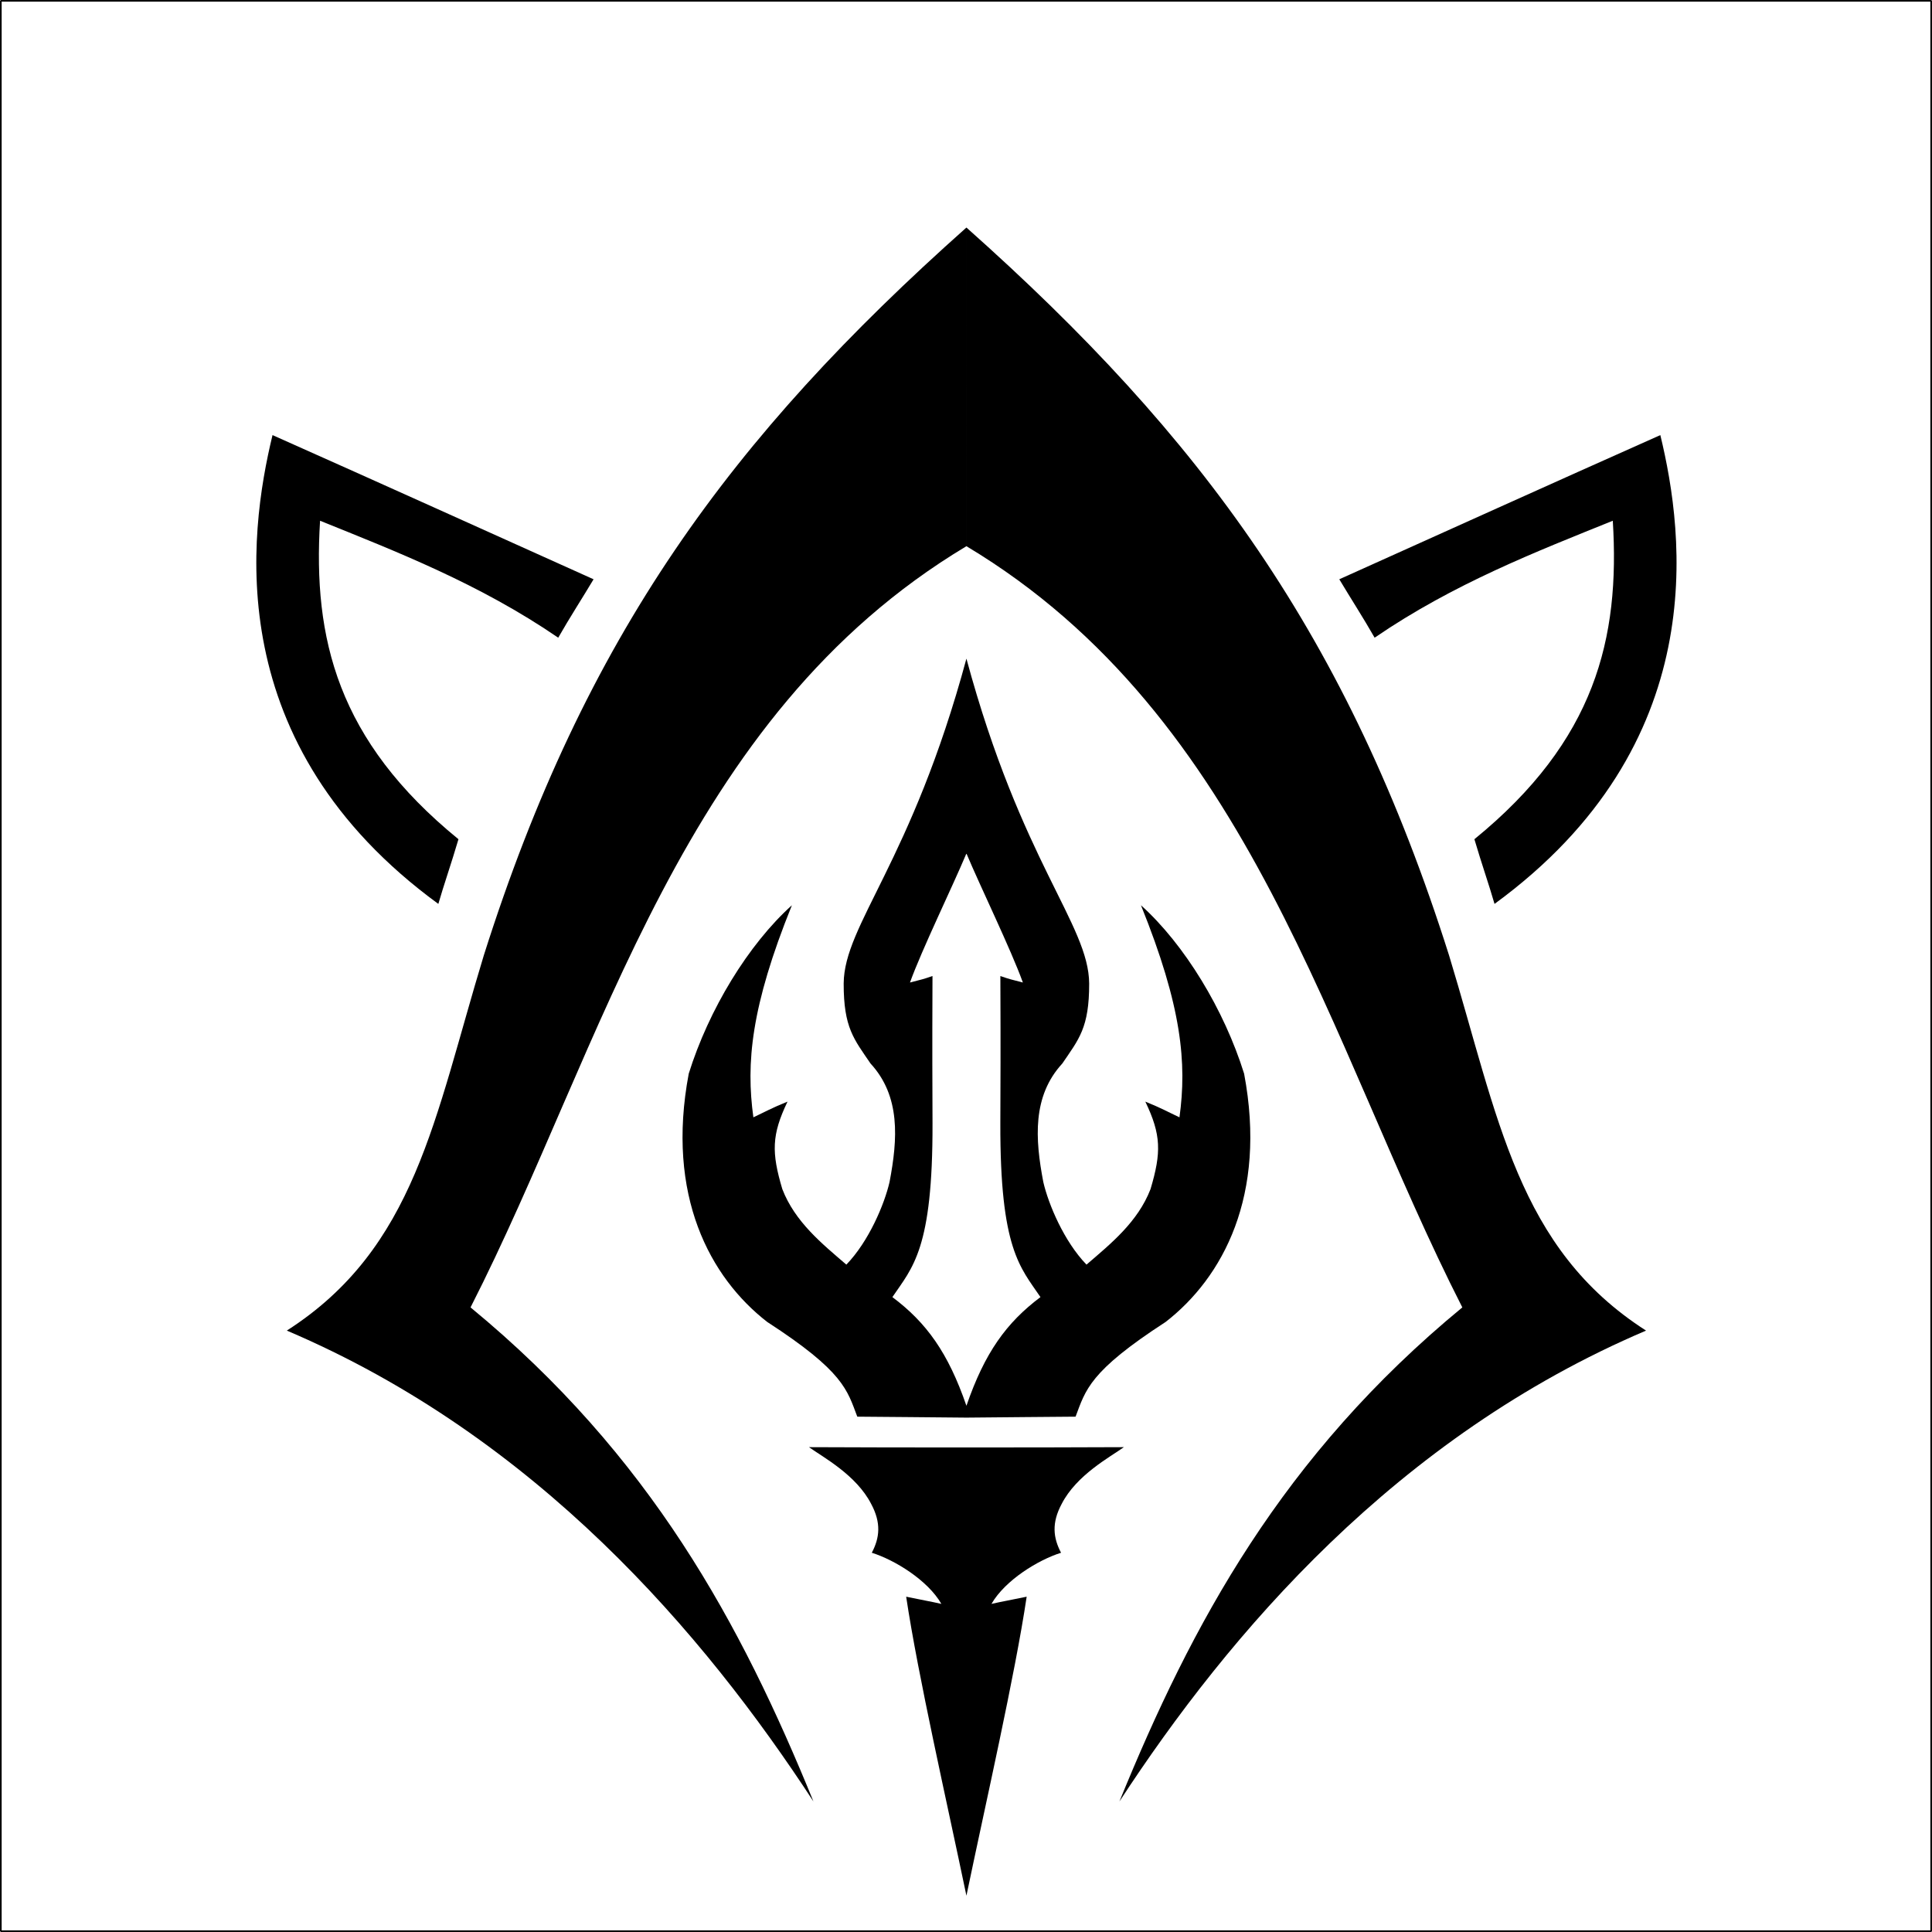
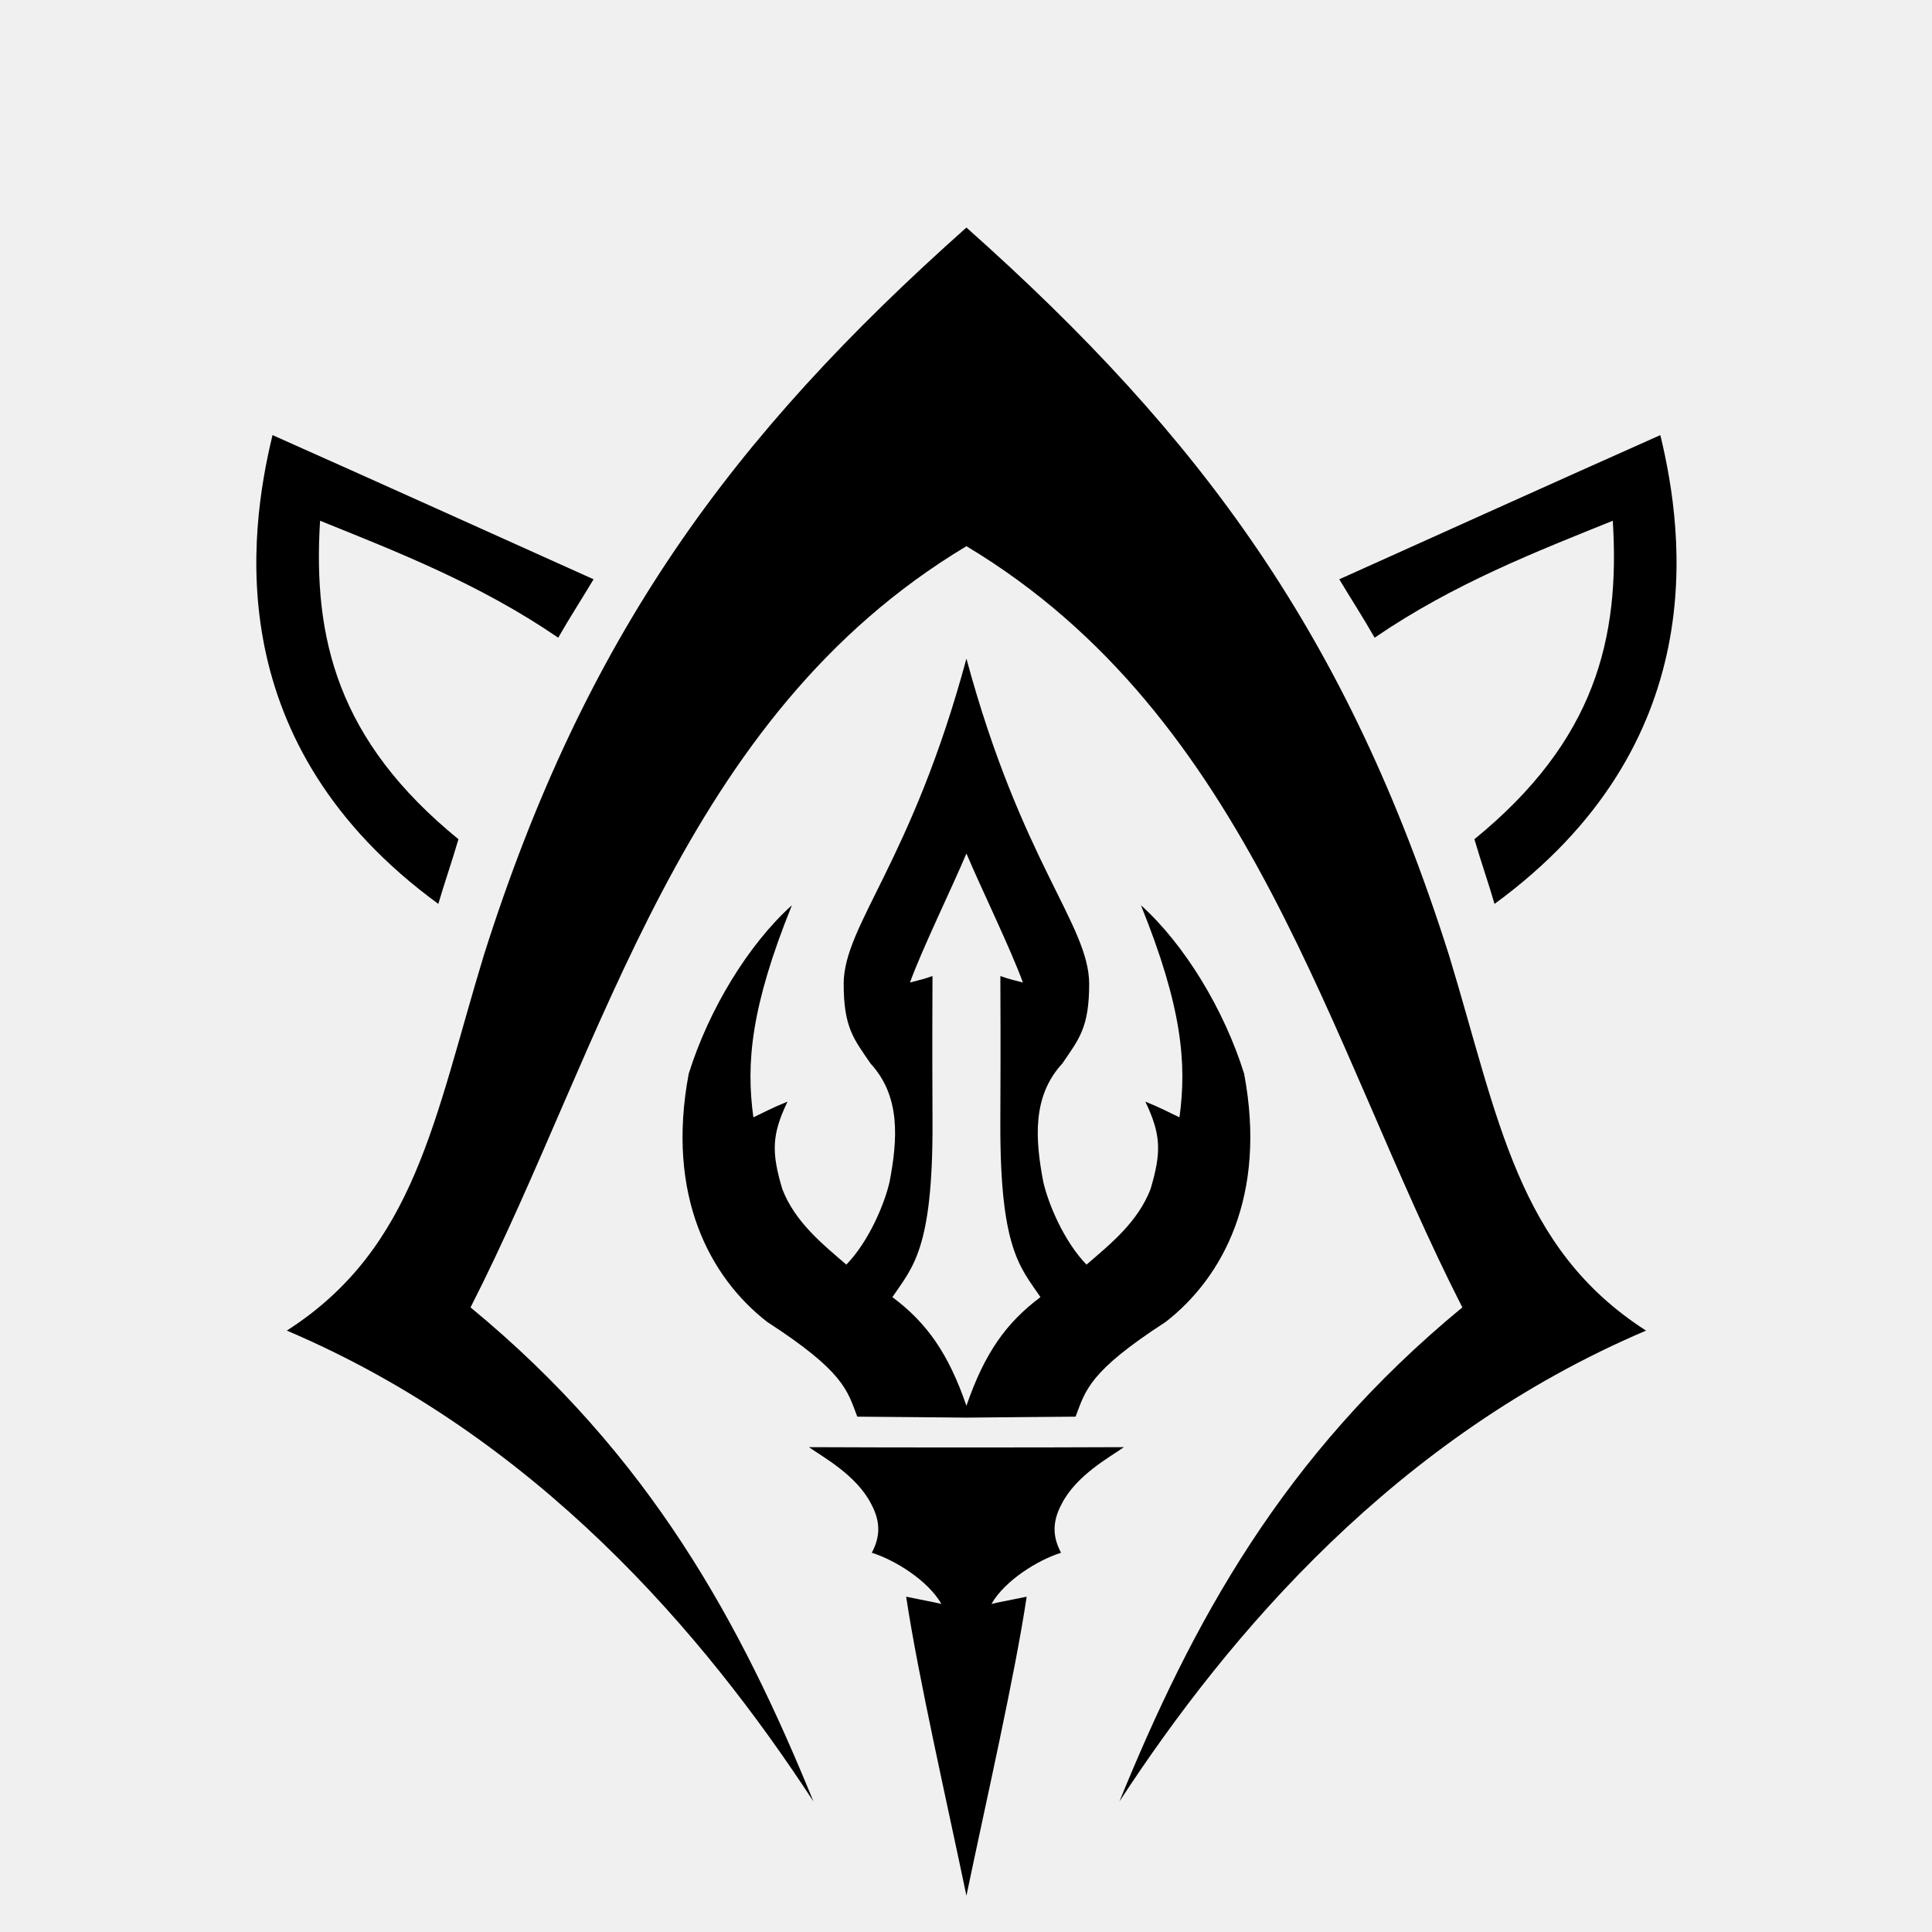
<svg xmlns="http://www.w3.org/2000/svg" width="300.134mm" height="300.134mm" viewBox="0 0 300.134 300.134" version="1.1" id="svg1958" xml:space="preserve">
  <defs id="defs1955" />
  <g id="layer1" transform="translate(18.76948,30.834)">
-     <rect style="fill:#ffffff;stroke:#000000;stroke-width:0.256;stroke-miterlimit:1" id="rect729" width="299.878" height="299.878" x="-18.641" y="-30.706" />
    <path style="display:none;fill:none;stroke:#000000;stroke-width:0.5;stroke-miterlimit:1;stroke-dasharray:none;stroke-opacity:1" d="M 131.364,-70.7 V 299.3" id="path2371" />
    <path style="display:inline;fill:#000000;stroke-width:0.265" d="m 239.161,36.759 c -16.597,7.39 -34.623,15.539 -49.873,22.398 1.709,2.866 3.727,5.977 5.489,9.074 12.284,-8.411 25.259,-13.422 36.999,-18.167 1.134,18.282 -2.706,34.153 -21.499,49.473 1.104,3.76 2.314,7.21 3.126,10.05 33.885,-24.754 29.505,-57.346 25.759,-72.829 z" id="path2282" />
    <path id="path2280" style="display:inline;fill:#000000;stroke-width:0.265" d="m 131.364,71.484 c -8.545,31.613 -19.001,41.305 -19.069,50.464 -0.012,6.885 1.599,8.646 4.17,12.43 4.684,5.089 4.231,11.718 2.957,18.406 -0.791,3.445 -3.216,9.222 -6.711,12.84 -3.804,-3.269 -7.98,-6.639 -9.949,-11.735 -1.696,-5.698 -1.663,-8.431 0.809,-13.585 -2.433,0.975 -3.609,1.644 -5.304,2.438 -1.156,-8.417 -0.398,-17.156 5.984,-32.947 -6.777,6.094 -12.928,16.231 -16.026,26.165 -3.578,18.953 3.314,31.675 12.192,38.569 11.904,7.715 12.417,10.571 13.992,14.714 4.427,0.02 10.692,0.103 16.956,0.149 v -1.838 c -2.84,-8.246 -6.206,-12.912 -11.502,-16.885 3.134,-4.635 6.288,-7.437 6.233,-27.022 -0.019,-7.841 -0.057,-9.653 -0.004,-22.855 -1.69,0.578 -1.517,0.482 -3.496,1.005 1.775,-4.966 6.676,-15.053 8.746,-19.996 0.006,0.014 0.016,0.04 0.022,0.054 0.006,-0.014 0.016,-0.04 0.022,-0.054 2.07,4.943 6.971,15.031 8.746,19.996 -1.978,-0.523 -1.806,-0.426 -3.496,-1.005 0.054,13.202 0.015,15.014 -0.004,22.855 -0.055,19.585 3.099,22.387 6.233,27.022 -5.295,3.974 -8.662,8.639 -11.502,16.885 v 1.838 c 6.265,-0.046 12.529,-0.129 16.956,-0.149 1.575,-4.143 2.088,-6.999 13.992,-14.714 8.877,-6.895 15.77,-19.616 12.191,-38.569 -3.099,-9.935 -9.249,-20.071 -16.026,-26.165 6.382,15.791 7.139,24.53 5.984,32.947 -1.694,-0.793 -2.87,-1.463 -5.304,-2.438 2.472,5.154 2.505,7.886 0.809,13.585 -1.968,5.096 -6.145,8.465 -9.949,11.735 -3.495,-3.618 -5.919,-9.395 -6.711,-12.84 -1.275,-6.688 -1.727,-13.317 2.957,-18.406 2.571,-3.784 4.182,-5.545 4.17,-12.43 -0.068,-9.159 -10.525,-18.851 -19.069,-50.464 z" />
    <path id="path2278" style="display:inline;fill:#000000;stroke-width:0.265" d="M 131.352,4.524 C 94.728,37.113 72.088,68.044 56.392,117.574 48.678,142.937 45.793,163.042 25.787,175.873 64.533,192.359 90.552,222.907 107.599,249.024 96.357,221.464 82.329,195.326 54.328,172.269 75.218,131.29 87.041,80.575 131.364,54.017 l -5.2e-4,-49.482 c -0.004,-0.004 -0.008,-0.007 -0.012,-0.011 z m 0.013,49.493 c 44.323,26.558 56.146,77.273 77.036,118.252 -28,23.057 -42.029,49.196 -53.271,76.756 17.047,-26.118 43.066,-56.665 81.812,-73.151 C 216.936,163.042 214.051,142.937 206.337,117.574 190.641,68.044 168.001,37.113 131.377,4.524 c -0.004,0.004 -0.009,0.007 -0.013,0.011 z" />
    <rect style="display:none;fill:none;stroke:#000000;stroke-width:0.5;stroke-miterlimit:1;stroke-dasharray:none;stroke-opacity:1" id="rect5251" width="150" height="306.623" x="-18.636" y="-30.7" ry="0" />
    <path id="path2210" style="display:inline;fill:#000000;stroke-width:0.265" d="m 106.904,193.981 c 2.19,1.564 7.353,4.314 9.667,8.828 1.575,2.941 1.322,5.247 0.092,7.576 3.541,1.105 8.688,4.257 10.809,7.944 -1.62,-0.368 -2.764,-0.553 -5.469,-1.118 1.84,12.309 6.342,31.944 9.36,46.451 3.019,-14.507 7.52,-34.142 9.36,-46.451 -2.705,0.565 -3.85,0.75 -5.469,1.118 2.121,-3.688 7.269,-6.839 10.81,-7.944 -1.23,-2.329 -1.483,-4.635 0.092,-7.576 2.314,-4.514 7.478,-7.264 9.668,-8.828 -7.396,0.041 -15.936,0.041 -24.46,0.048 -8.524,-0.006 -17.064,-0.006 -24.46,-0.048 z" />
    <path style="display:inline;fill:#000000;stroke-width:0.265" d="m 23.568,36.759 c 16.597,7.39 34.623,15.539 49.873,22.398 -1.709,2.866 -3.727,5.977 -5.489,9.074 -12.284,-8.411 -25.259,-13.422 -36.999,-18.167 -1.134,18.282 2.706,34.153 21.499,49.473 -1.104,3.76 -2.314,7.21 -3.126,10.05 -33.885,-24.754 -29.505,-57.346 -25.759,-72.829 z" id="path5311" />
  </g>
</svg>
